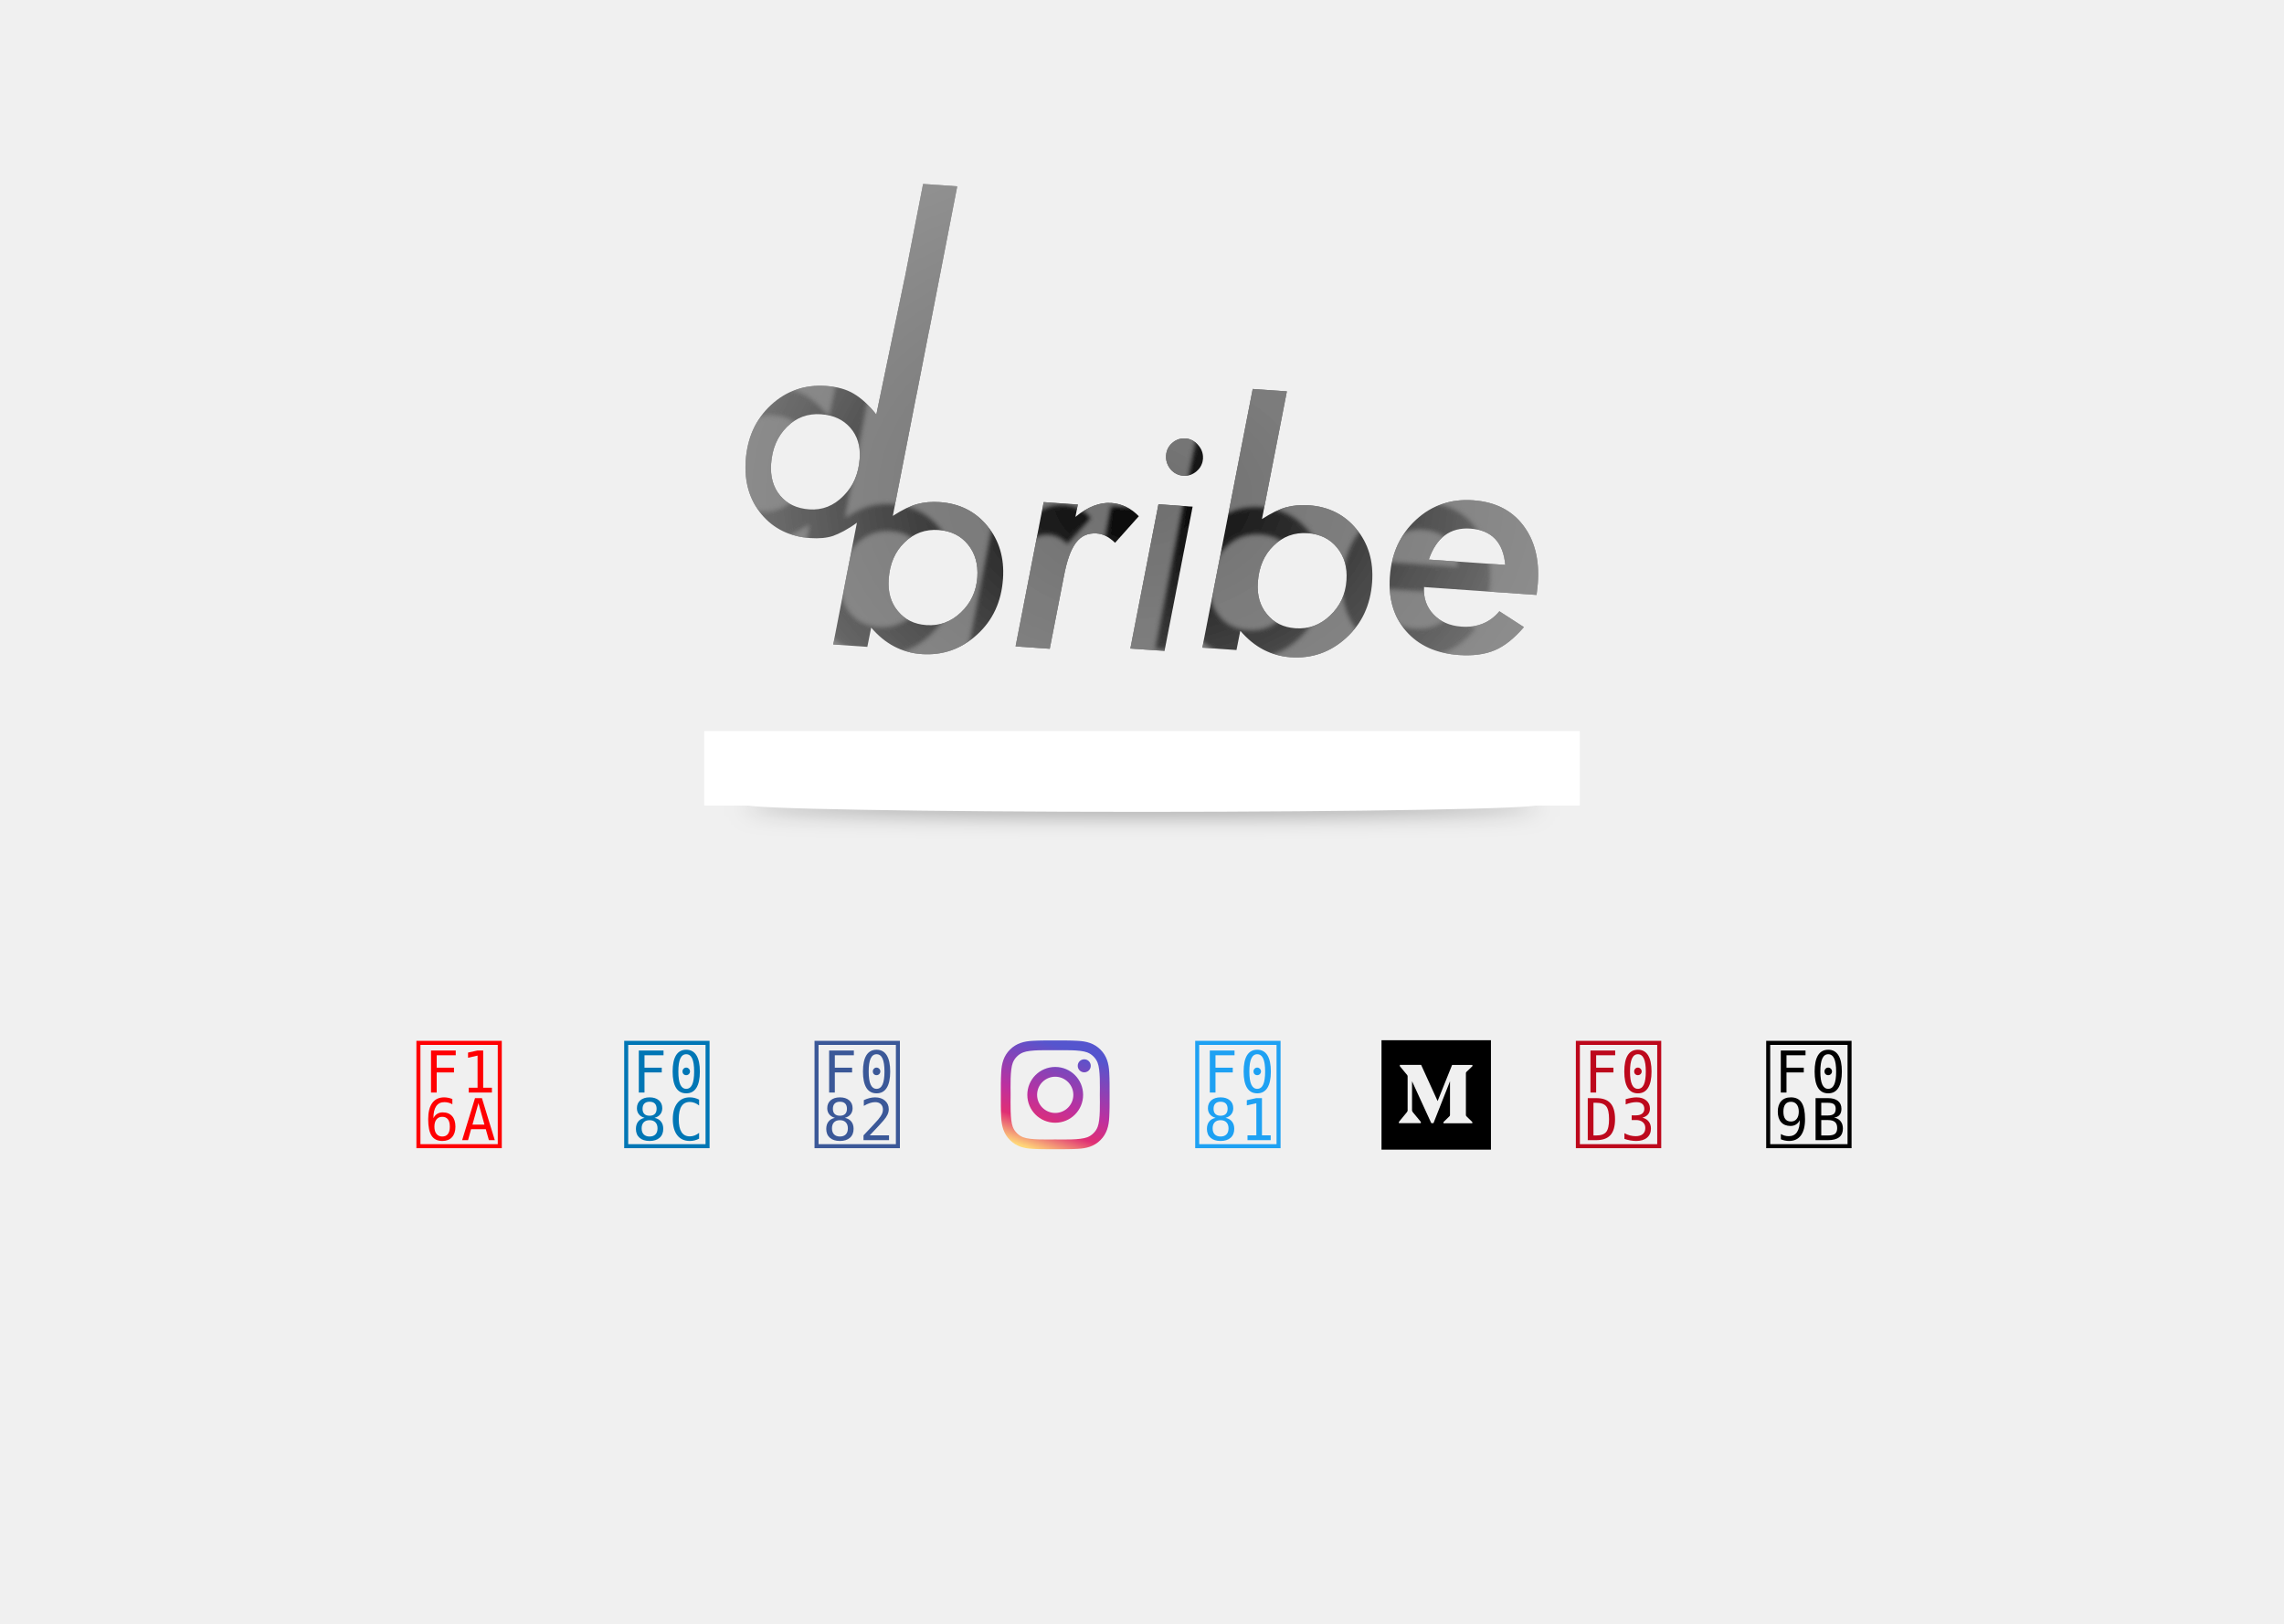
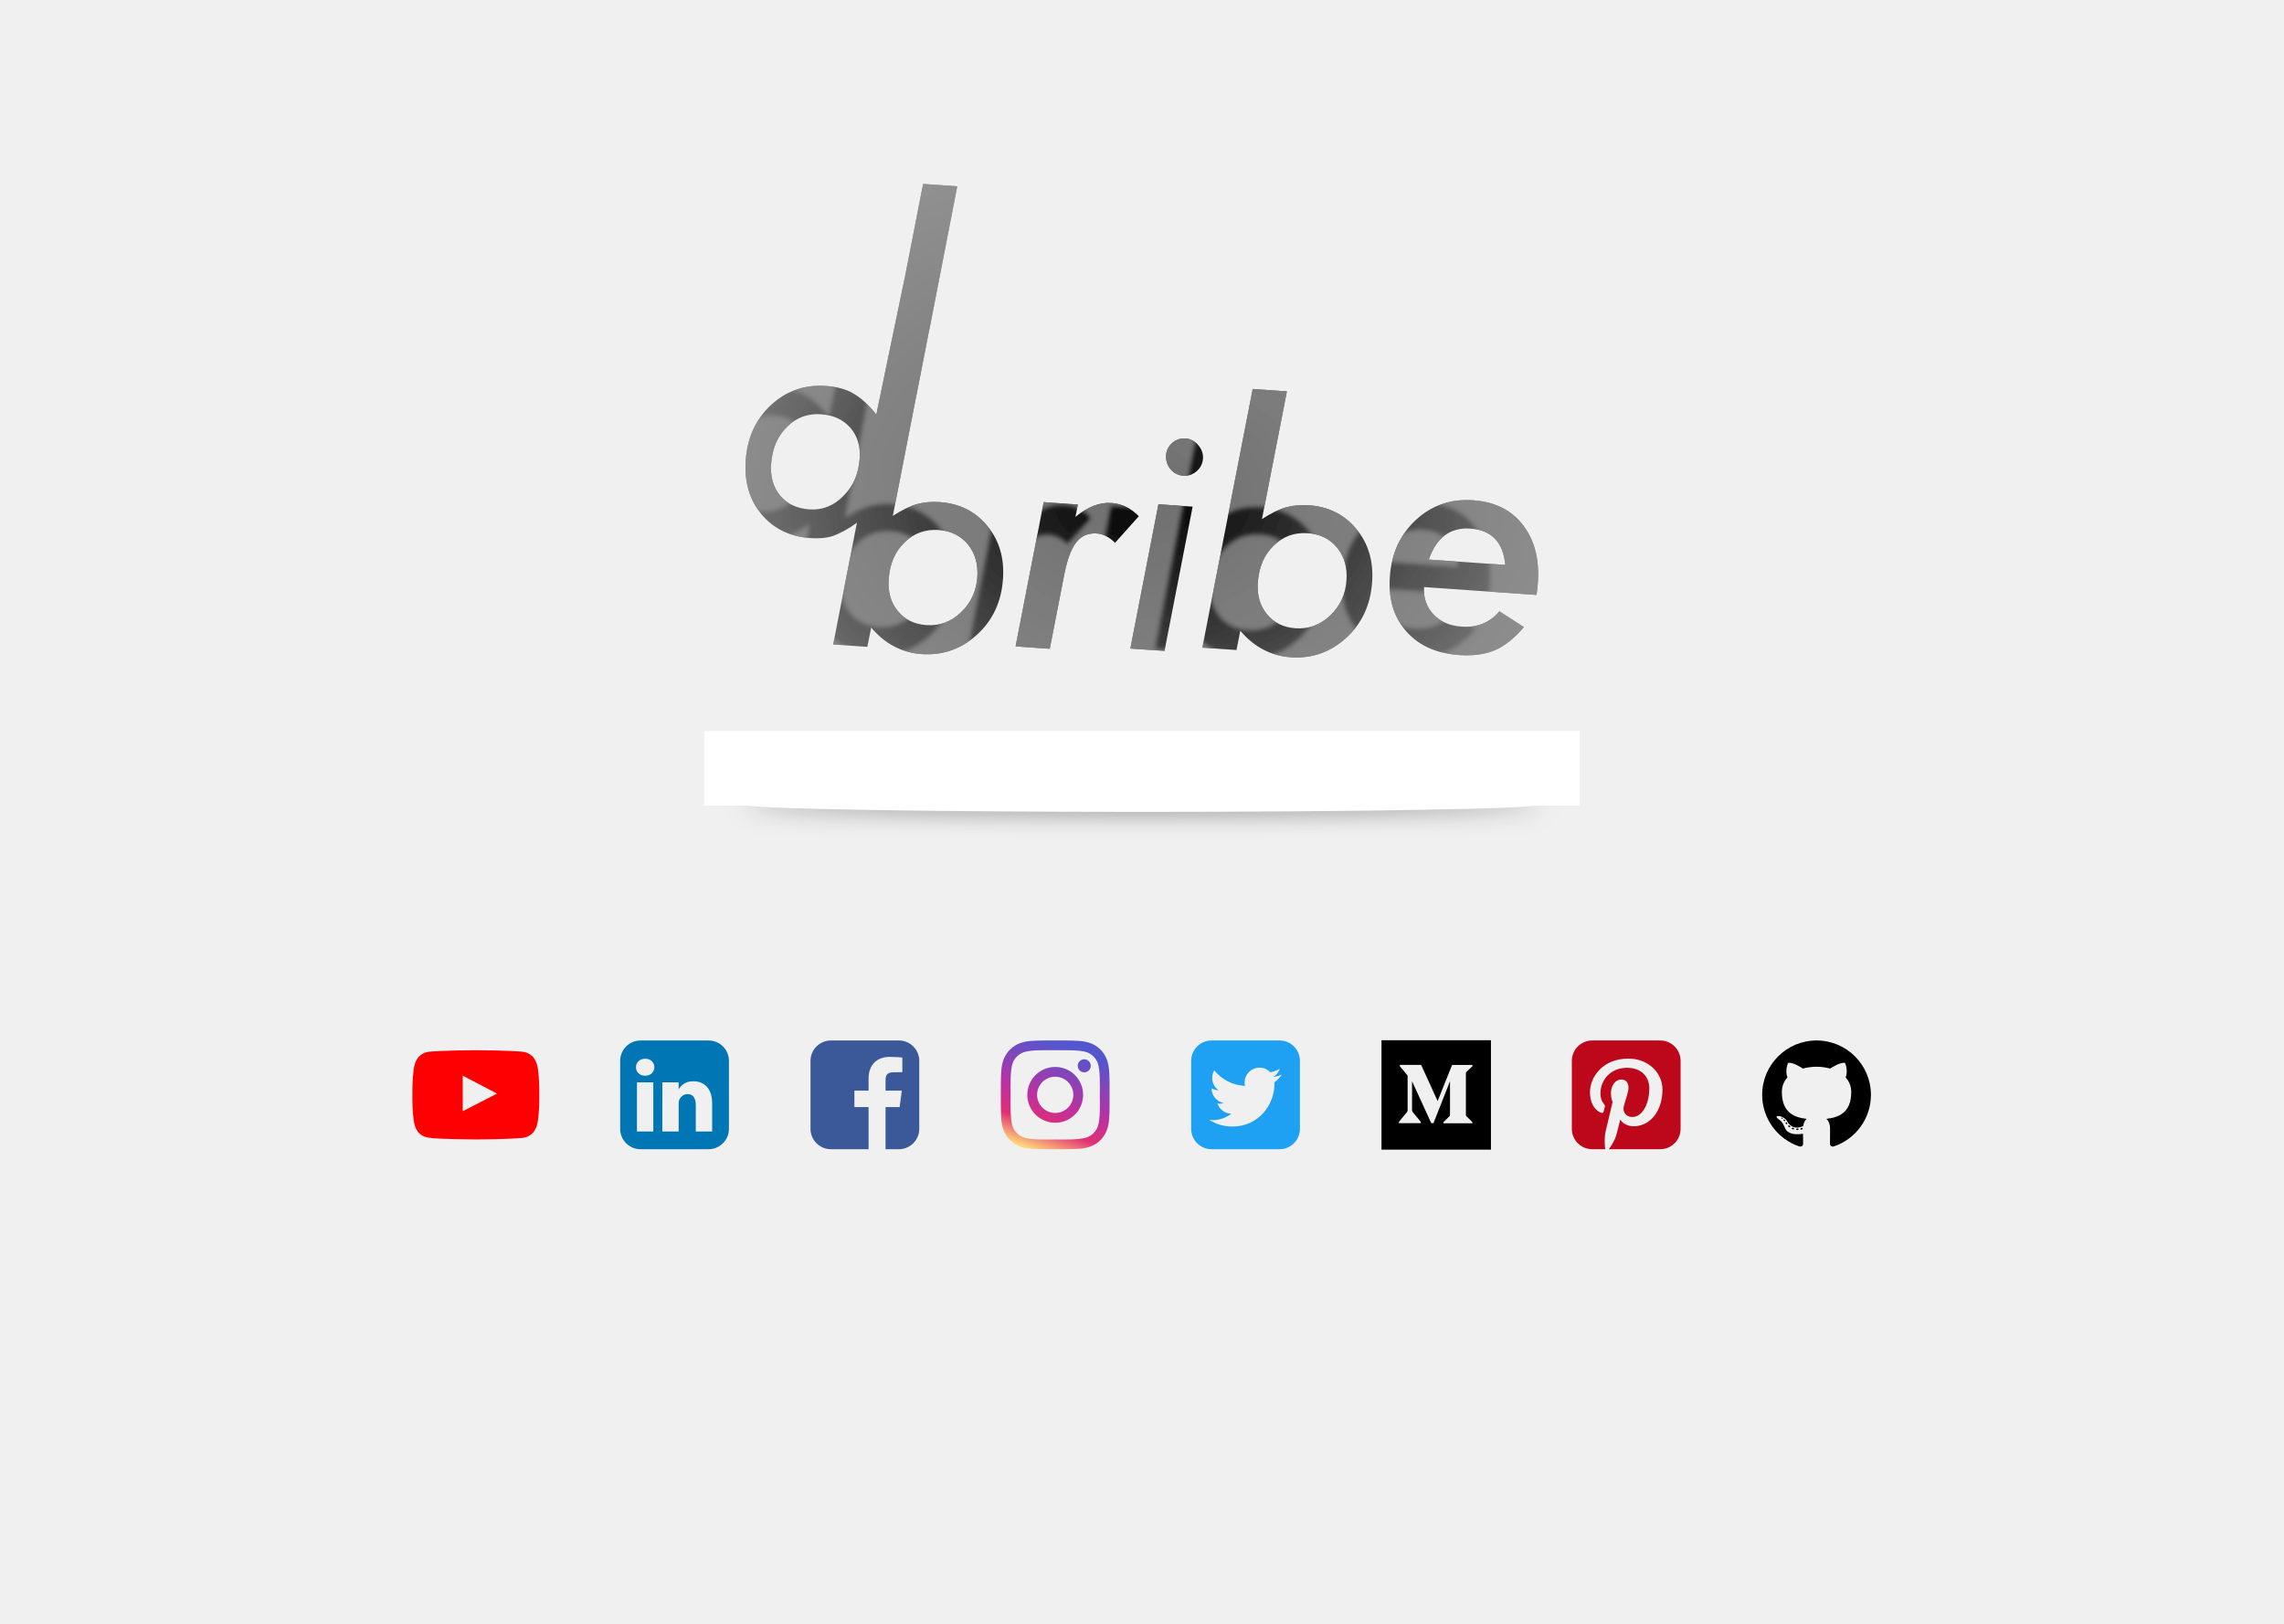
<svg xmlns="http://www.w3.org/2000/svg" xmlns:xlink="http://www.w3.org/1999/xlink" width="1440px" height="1024px" viewBox="0 0 1440 1024" version="1.1">
  <defs>
    <radialGradient cx="50%" cy="65.721%" fx="50%" fy="65.721%" r="100%" gradientTransform="translate(0.5,0.657214),scale(0.597453,1),rotate(90),scale(1,1.363791),translate(-0.5,-0.657214)" id="radialGradient-1">
      <stop stop-color="#000000" offset="0%" />
      <stop stop-color="#B8B8B8" offset="100%" />
    </radialGradient>
    <path d="M679.555,318.147 L678.029,325.97 C685.784,319.594 693.364,316.665 700.767,317.183 C707.262,317.637 713.006,320.421 718,325.534 L703.024,342.304 C699.299,338.65 695.455,336.684 691.494,336.407 C688.766,336.216 686.326,336.584 684.172,337.51 C682.019,338.437 680.099,339.999 678.411,342.198 C676.724,344.397 675.25,347.28 673.989,350.846 C672.728,354.413 671.628,358.708 670.689,363.733 L661.837,409.125 L640.308,407.619 L658.025,316.641 L679.555,318.147 Z M540.263,329.617 C534.814,333.694 529.015,336.619 525.173,337.974 C521.232,339.265 516.437,339.713 510.787,339.318 C497.927,338.418 487.704,333.429 480.116,324.349 C472.532,315.204 469.212,303.877 470.157,290.368 C471.165,275.95 476.484,264.281 486.114,255.361 C495.744,246.44 507.346,242.455 520.92,243.404 C527.869,243.89 533.63,245.5 538.203,248.235 C542.966,251.048 547.522,255.154 552.499,261.441 L570.32,175.664 L570.362,175.668 L581.982,116 L603.511,117.505 L585.794,208.483 L585.741,208.48 L577.859,248.878 L577.768,249.087 L562.889,325.343 C568.835,321.517 573.935,319.035 578.192,317.897 C582.648,316.707 587.409,316.29 592.474,316.644 C604.944,317.516 614.938,322.522 622.457,331.663 C629.98,340.738 633.281,351.868 632.359,365.052 C631.346,379.535 625.892,391.26 615.998,400.227 C606.03,409.319 594.356,413.398 580.977,412.462 C568.508,411.59 557.933,406.021 549.253,395.755 L546.836,407.921 L525.306,406.415 L540.263,329.617 Z M751.913,319.505 L734.195,410.483 L712.666,408.978 L730.383,318 L751.913,319.505 Z M541.999,289.182 C542.544,281.389 540.582,274.921 536.112,269.779 C531.642,264.637 525.51,261.793 517.717,261.248 C509.274,260.658 502.072,263.32 496.111,269.233 C490.15,275.147 486.834,282.91 486.161,292.522 C485.594,300.64 487.508,307.333 491.904,312.6 C496.304,317.803 502.433,320.679 510.292,321.228 C518.475,321.8 525.623,318.972 531.737,312.742 C537.906,306.648 541.327,298.794 541.999,289.182 Z M616.173,363.943 C616.745,355.759 614.778,348.9 610.27,343.363 C605.762,337.827 599.612,334.787 591.818,334.242 C583.376,333.651 576.176,336.28 570.22,342.129 C564.272,347.848 560.96,355.546 560.284,365.223 C559.716,373.341 561.63,380.034 566.026,385.301 C570.413,390.698 576.405,393.663 584.004,394.194 C592.382,394.78 599.649,392.123 605.805,386.223 C612.09,380.332 615.546,372.905 616.173,363.943 Z M758.437,289.309 C758.219,292.426 756.894,295.042 754.462,297.156 C752.03,299.271 749.223,300.216 746.041,299.994 C742.858,299.771 740.18,298.409 738.005,295.908 C735.905,293.281 734.966,290.376 735.188,287.194 C735.411,284.012 736.703,281.393 739.066,279.34 C741.498,277.226 744.273,276.278 747.39,276.496 C750.572,276.718 753.249,278.113 755.419,280.679 C757.658,283.185 758.664,286.062 758.437,289.309 Z M811.339,246.798 L795.623,327.343 C801.569,323.517 806.67,321.035 810.926,319.897 C815.382,318.707 820.143,318.29 825.209,318.644 C837.678,319.516 847.672,324.522 855.191,333.663 C862.714,342.738 866.015,353.868 865.093,367.052 C864.08,381.535 858.627,393.26 848.732,402.227 C838.764,411.319 827.09,415.398 813.712,414.462 C801.242,413.59 790.667,408.021 781.987,397.755 L779.57,409.921 L758.041,408.415 L789.809,245.293 L811.339,246.798 Z M848.908,365.943 C849.48,357.759 847.512,350.9 843.004,345.363 C838.497,339.827 832.346,336.787 824.553,336.242 C816.11,335.651 808.91,338.28 802.954,344.129 C797.007,349.848 793.695,357.546 793.018,367.223 C792.45,375.341 794.364,382.034 798.76,387.301 C803.147,392.698 809.14,395.663 816.738,396.194 C825.116,396.78 832.383,394.123 838.539,388.223 C844.825,382.332 848.281,374.905 848.908,365.943 Z M897.837,370.214 C897.365,376.969 899.315,382.685 903.687,387.363 C908.123,392.046 914.011,394.644 921.35,395.157 C931.417,395.861 939.408,392.635 945.326,385.478 L960.78,395.467 C954.668,402.61 948.552,407.469 942.433,410.043 C936.245,412.678 928.669,413.682 919.707,413.055 C905.484,412.06 894.444,407.079 886.587,398.111 C878.729,389.142 875.291,377.644 876.272,363.616 C877.299,348.938 882.801,336.988 892.778,327.766 C902.686,318.604 914.687,314.516 928.78,315.501 C942.419,316.455 952.858,321.623 960.099,331.005 C967.465,340.461 970.626,352.658 969.581,367.595 C969.472,369.154 969.198,371.68 968.758,375.173 L897.837,370.214 Z M949.029,356.234 C947.746,341.917 940.415,334.29 927.036,333.355 C914.372,332.469 905.629,338.972 900.807,352.862 L949.029,356.234 Z" id="path-2" />
    <filter x="-0.0%" y="-0.0%" width="100.0%" height="100.0%" filterUnits="objectBoundingBox" id="filter-3">
      <feGaussianBlur stdDeviation="0" in="SourceGraphic" />
    </filter>
    <filter x="-3.3%" y="-5.5%" width="106.6%" height="111.1%" filterUnits="objectBoundingBox" id="filter-4">
      <feGaussianBlur stdDeviation="1.5" in="SourceAlpha" result="shadowBlurInner1" />
      <feOffset dx="-30" dy="1" in="shadowBlurInner1" result="shadowOffsetInner1" />
      <feComposite in="shadowOffsetInner1" in2="SourceAlpha" operator="arithmetic" k2="-1" k3="1" result="shadowInnerInner1" />
      <feColorMatrix values="0 0 0 0 0.577   0 0 0 0 0.577   0 0 0 0 0.577  0 0 0 0.5 0" type="matrix" in="shadowInnerInner1" />
    </filter>
    <filter x="-3.3%" y="-5.5%" width="106.6%" height="111.1%" filterUnits="objectBoundingBox" id="filter-5">
      <feGaussianBlur stdDeviation="1.5" in="SourceAlpha" result="shadowBlurInner1" />
      <feOffset dx="-30" dy="1" in="shadowBlurInner1" result="shadowOffsetInner1" />
      <feComposite in="shadowOffsetInner1" in2="SourceAlpha" operator="arithmetic" k2="-1" k3="1" result="shadowInnerInner1" />
      <feColorMatrix values="0 0 0 0 0.577   0 0 0 0 0.577   0 0 0 0 0.577  0 0 0 0.5 0" type="matrix" in="shadowInnerInner1" />
    </filter>
    <linearGradient x1="45.372%" y1="2.21%" x2="13.134%" y2="94.668%" id="linearGradient-6">
      <stop stop-color="#5555CE" offset="0%" />
      <stop stop-color="#BD309F" offset="51.759%" />
      <stop stop-color="#E02F74" offset="75.158%" />
      <stop stop-color="#FFD879" offset="100%" />
    </linearGradient>
    <ellipse id="path-7" cx="720" cy="507.5" rx="250" ry="4.5" />
    <filter x="-4.5%" y="-250.0%" width="109.0%" height="600.0%" filterUnits="objectBoundingBox" id="filter-8">
      <feOffset dx="0" dy="0" in="SourceAlpha" result="shadowOffsetOuter1" />
      <feGaussianBlur stdDeviation="7.5" in="shadowOffsetOuter1" result="shadowBlurOuter1" />
      <feColorMatrix values="0 0 0 0 0   0 0 0 0 0   0 0 0 0 0  0 0 0 0.5 0" type="matrix" in="shadowBlurOuter1" />
    </filter>
  </defs>
  <g id="Desktop-HD" stroke="none" stroke-width="1" fill="none" fill-rule="evenodd">
    <g id="dbribe" filter="url(#filter-3)">
      <use fill="url(#radialGradient-1)" fill-rule="evenodd" xlink:href="#path-2" />
      <use fill="black" fill-opacity="1" filter="url(#filter-4)" xlink:href="#path-2" />
      <use fill="black" fill-opacity="1" filter="url(#filter-5)" xlink:href="#path-2" />
    </g>
    <g id="Group" transform="translate(260, 650)">
-       <text id="youtube-play---FontAwesome" font-family="FontAwesome" font-size="80" font-weight="normal" fill="#FF0002">
-         <tspan x="0" y="69"></tspan>
-       </text>
-       <text id="linkedin-square---FontAwesome" font-family="FontAwesome" font-size="80" font-weight="normal" fill="#0076B5">
-         <tspan x="131" y="69"></tspan>
-       </text>
-       <text id="facebook-square---FontAwesome" font-family="FontAwesome" font-size="80" font-weight="normal" fill="#3B5898">
-         <tspan x="251" y="69"></tspan>
-       </text>
+       <path d="M31.741,50.786 L53.348,39.625 L31.741,28.33 L31.741,50.786 Z M40,12.304 C56.83,12.304 67.991,13.107 67.991,13.107 C69.554,13.286 72.991,13.286 76.027,16.5 C76.027,16.5 78.482,18.911 79.197,24.446 C80.045,30.92 80,37.393 80,37.393 L80,43.464 C80,43.464 80.045,49.937 79.197,56.411 C78.482,61.902 76.027,64.357 76.027,64.357 C72.991,67.527 69.554,67.527 67.991,67.705 C67.991,67.705 56.83,68.554 40,68.554 C19.196,68.375 12.813,67.75 12.813,67.75 C11.027,67.437 7.009,67.527 3.973,64.357 C3.973,64.357 1.518,61.902 0.804,56.411 C-0.045,49.937 5.15538133e-17,43.464 5.15538133e-17,43.464 L5.15538133e-17,37.393 C5.15538133e-17,37.393 -0.045,30.92 0.804,24.446 C1.518,18.911 3.973,16.5 3.973,16.5 C7.009,13.286 10.446,13.286 12.009,13.107 C12.009,13.107 23.17,12.304 40,12.304 Z" id="youtube-play---FontAwesome" fill="#FF0002" />
+       <path d="M141.58,63.554 L151.893,63.554 L151.893,32.571 L141.58,32.571 L141.58,63.554 Z M152.563,23.018 C152.518,19.982 150.33,17.661 146.804,17.661 C143.277,17.661 140.955,19.982 140.955,23.018 C140.955,25.964 143.188,28.375 146.67,28.375 L146.714,28.375 C150.33,28.375 152.563,25.964 152.563,23.018 Z M167.875,36.939 L167.875,37.08 L167.786,37.08 C167.815,37.034 167.845,36.986 167.875,36.939 Z M167.875,36.939 L167.875,32.571 L157.563,32.571 C157.563,32.571 157.696,35.473 157.563,63.554 L167.875,63.554 L167.875,46.232 C167.875,45.339 167.92,44.402 168.188,43.732 C168.946,41.902 170.643,39.982 173.5,39.982 C177.205,39.982 178.679,42.795 178.679,46.991 L178.679,63.554 L188.991,63.554 L188.991,45.786 C188.991,36.277 183.902,31.857 177.116,31.857 C171.701,31.857 169.234,34.804 167.875,36.939 Z M199.572,19 L199.572,61.857 C199.572,68.955 193.813,74.714 186.714,74.714 L143.857,74.714 C136.759,74.714 131,68.955 131,61.857 L131,19 C131,11.902 136.759,6.143 143.857,6.143 L186.714,6.143 C193.813,6.143 199.572,11.902 199.572,19 Z" id="linkedin-square---FontAwesome" fill="#0076B5" />
+       <path d="M306.714,6.143 C313.813,6.143 319.572,11.902 319.572,19 L319.572,61.857 C319.572,68.955 313.813,74.714 306.714,74.714 L298.321,74.714 L298.321,48.152 L307.205,48.152 L308.545,37.795 L298.321,37.795 L298.321,31.187 C298.321,28.196 299.125,26.187 303.455,26.187 L308.902,26.143 L308.902,16.902 C307.964,16.768 304.705,16.5 300.955,16.5 C293.054,16.5 287.607,21.321 287.607,30.161 L287.607,37.795 L278.679,37.795 L278.679,48.152 L287.607,48.152 L287.607,74.714 L263.857,74.714 C256.759,74.714 251,68.955 251,61.857 L251,19 C251,11.902 256.759,6.143 263.857,6.143 L306.714,6.143 Z" id="facebook-square---FontAwesome" fill="#3B5898" />
      <path d="M416.714,40.429 C416.714,34.134 411.58,29 405.286,29 C398.991,29 393.857,34.134 393.857,40.429 C393.857,46.723 398.991,51.857 405.286,51.857 C411.58,51.857 416.714,46.723 416.714,40.429 Z M422.875,40.429 C422.875,50.161 415.018,58.018 405.286,58.018 C395.554,58.018 387.696,50.161 387.696,40.429 C387.696,30.696 395.554,22.839 405.286,22.839 C415.018,22.839 422.875,30.696 422.875,40.429 Z M427.696,22.125 C427.696,24.402 425.866,26.232 423.589,26.232 C421.313,26.232 419.482,24.402 419.482,22.125 C419.482,19.848 421.313,18.018 423.589,18.018 C425.866,18.018 427.696,19.848 427.696,22.125 Z M405.286,12.304 C400.286,12.304 389.571,11.902 385.063,13.687 C383.5,14.312 382.339,15.071 381.134,16.277 C379.929,17.482 379.17,18.643 378.545,20.205 C376.759,24.714 377.161,35.429 377.161,40.429 C377.161,45.429 376.759,56.143 378.545,60.652 C379.17,62.214 379.929,63.375 381.134,64.58 C382.339,65.786 383.5,66.545 385.063,67.17 C389.571,68.955 400.286,68.554 405.286,68.554 C410.286,68.554 421,68.955 425.509,67.17 C427.071,66.545 428.232,65.786 429.438,64.58 C430.643,63.375 431.402,62.214 432.027,60.652 C433.813,56.143 433.411,45.429 433.411,40.429 C433.411,35.429 433.813,24.714 432.027,20.205 C431.402,18.643 430.643,17.482 429.438,16.277 C428.232,15.071 427.071,14.312 425.509,13.687 C421,11.902 410.286,12.304 405.286,12.304 Z M439.572,40.429 C439.572,45.161 439.616,49.848 439.348,54.58 C439.08,60.071 437.83,64.937 433.813,68.955 C429.795,72.973 424.929,74.223 419.438,74.491 C414.705,74.759 410.018,74.714 405.286,74.714 C400.554,74.714 395.866,74.759 391.134,74.491 C385.643,74.223 380.777,72.973 376.759,68.955 C372.741,64.937 371.491,60.071 371.223,54.58 C370.955,49.848 371,45.161 371,40.429 C371,35.696 370.955,31.009 371.223,26.277 C371.491,20.786 372.741,15.92 376.759,11.902 C380.777,7.884 385.643,6.634 391.134,6.366 C395.866,6.098 400.554,6.143 405.286,6.143 C410.018,6.143 414.705,6.098 419.438,6.366 C424.929,6.634 429.795,7.884 433.813,11.902 C437.83,15.92 439.08,20.786 439.348,26.277 C439.616,31.009 439.572,35.696 439.572,40.429 Z" id="instagram---FontAwesome" fill="url(#linearGradient-6)" />
-       <text id="twitter-square---FontAwesome" font-family="FontAwesome" font-size="80" font-weight="normal" fill="#1EA1F3">
-         <tspan x="491" y="69"></tspan>
-       </text>
-       <text id="github---FontAwesome" font-family="FontAwesome" font-size="80" font-weight="normal" fill="#000000">
-         <tspan x="851" y="69"></tspan>
-       </text>
+       <path d="M548.143,27.661 C546.446,28.42 544.661,28.911 542.741,29.179 C544.705,28.018 546.179,26.143 546.893,23.955 C545.063,25.027 543.054,25.83 540.911,26.232 C539.214,24.402 536.759,23.286 534.08,23.286 C528.902,23.286 524.705,27.482 524.705,32.661 C524.705,33.375 524.75,34.134 524.929,34.804 C517.116,34.402 510.196,30.696 505.554,24.982 C504.75,26.366 504.259,28.018 504.259,29.714 C504.259,32.973 505.777,35.83 508.321,37.527 C506.759,37.482 505.286,37.036 503.857,36.366 L503.857,36.455 C503.857,41.009 507.295,44.804 511.58,45.652 C510.777,45.875 510.152,46.009 509.304,46.009 C508.723,46.009 508.143,45.92 507.563,45.83 C508.768,49.536 512.205,52.259 516.313,52.348 C513.098,54.848 509.08,56.366 504.661,56.366 C503.902,56.366 503.143,56.321 502.429,56.232 C506.58,58.866 511.491,60.429 516.804,60.429 C534.036,60.429 543.5,46.143 543.5,33.732 C543.5,33.33 543.5,32.929 543.455,32.527 C545.286,31.232 546.893,29.58 548.143,27.661 Z M559.572,19 L559.572,61.857 C559.572,68.955 553.813,74.714 546.714,74.714 L503.857,74.714 C496.759,74.714 491,68.955 491,61.857 L491,19 C491,11.902 496.759,6.143 503.857,6.143 L546.714,6.143 C553.813,6.143 559.572,11.902 559.572,19 Z" id="twitter-square---FontAwesome" fill="#1EA1F3" />
+       <path d="M885.286,6.143 C904.214,6.143 919.572,21.5 919.572,40.429 C919.572,55.562 909.75,68.42 896.134,72.973 C894.393,73.286 893.768,72.214 893.768,71.321 C893.768,70.205 893.813,66.5 893.813,61.902 C893.813,58.687 892.741,56.634 891.491,55.562 C899.125,54.714 907.161,51.812 907.161,38.643 C907.161,34.893 905.821,31.857 903.634,29.446 C903.991,28.554 905.152,25.071 903.277,20.339 C900.42,19.446 893.857,23.866 893.857,23.866 C891.134,23.107 888.188,22.705 885.286,22.705 C882.384,22.705 879.438,23.107 876.714,23.866 C876.714,23.866 870.152,19.446 867.295,20.339 C865.42,25.071 866.58,28.554 866.938,29.446 C864.75,31.857 863.411,34.893 863.411,38.643 C863.411,51.768 871.402,54.714 879.036,55.562 C878.054,56.455 877.161,57.973 876.848,60.161 C874.884,61.054 869.884,62.571 866.893,57.304 C865.018,54.045 861.625,53.777 861.625,53.777 C858.277,53.732 861.402,55.875 861.402,55.875 C863.634,56.902 865.196,60.875 865.196,60.875 C867.205,66.991 876.759,64.937 876.759,64.937 C876.759,67.795 876.804,70.473 876.804,71.321 C876.804,72.214 876.179,73.286 874.438,72.973 C860.821,68.42 851,55.562 851,40.429 C851,21.5 866.357,6.143 885.286,6.143 Z M863.991,55.384 C863.902,55.562 863.634,55.607 863.411,55.473 C863.143,55.339 863.009,55.116 863.098,54.937 C863.188,54.804 863.411,54.759 863.679,54.848 C863.946,54.982 864.08,55.205 863.991,55.384 Z M865.375,56.902 C865.196,57.08 864.884,56.991 864.661,56.768 C864.438,56.5 864.393,56.187 864.571,56.054 C864.75,55.875 865.063,55.964 865.286,56.187 C865.509,56.455 865.554,56.768 865.375,56.902 Z M866.714,58.911 C866.536,59.045 866.179,58.911 865.955,58.598 C865.732,58.286 865.732,57.929 865.955,57.795 C866.179,57.616 866.536,57.75 866.714,58.062 C866.938,58.375 866.938,58.732 866.714,58.911 Z M868.589,60.786 C868.411,61.009 868.009,60.964 867.696,60.652 C867.384,60.384 867.295,59.982 867.518,59.804 C867.696,59.58 868.098,59.625 868.411,59.937 C868.679,60.205 868.768,60.607 868.589,60.786 Z M871.134,61.902 C871.045,62.17 870.643,62.304 870.286,62.17 C869.884,62.08 869.616,61.768 869.705,61.5 C869.795,61.232 870.196,61.098 870.554,61.187 C870.955,61.321 871.223,61.634 871.134,61.902 Z M873.946,62.125 C873.946,62.393 873.634,62.616 873.232,62.616 C872.786,62.661 872.473,62.437 872.473,62.125 C872.473,61.857 872.786,61.634 873.188,61.634 C873.589,61.589 873.946,61.812 873.946,62.125 Z M876.536,61.679 C876.58,61.946 876.313,62.214 875.911,62.304 C875.509,62.393 875.152,62.214 875.107,61.946 C875.063,61.634 875.33,61.366 875.732,61.277 C876.134,61.232 876.491,61.411 876.536,61.679 Z" id="github---FontAwesome" fill="#000000" />
      <g id="medium" transform="translate(611, 6)" fill="#000000" fill-rule="nonzero">
        <path d="M0,0 L0,69 L69,69 L69,0 L0,0 Z M57.325,16.341 L53.629,19.884 C53.306,20.13 53.152,20.531 53.213,20.916 L53.213,46.991 C53.152,47.391 53.306,47.792 53.629,48.023 L57.248,51.565 L57.248,52.351 L39.074,52.351 L39.074,51.596 L42.817,47.961 C43.187,47.592 43.187,47.484 43.187,46.929 L43.187,25.844 L32.775,52.274 L31.373,52.274 L19.252,25.844 L19.252,43.556 C19.144,44.296 19.406,45.05 19.93,45.589 L24.797,51.488 L24.797,52.274 L10.966,52.274 L10.966,51.488 L15.833,45.589 C16.357,45.05 16.588,44.296 16.465,43.556 L16.465,23.072 C16.526,22.502 16.31,21.948 15.879,21.562 L11.551,16.341 L11.551,15.556 L24.997,15.556 L35.378,38.35 L44.511,15.571 L57.325,15.571 L57.325,16.341 Z" id="Shape" />
      </g>
-       <text id="pinterest-square---FontAwesome" font-family="FontAwesome" font-size="80" font-weight="normal" fill="#BD081C">
-         <tspan x="731" y="69"></tspan>
-       </text>
+       <path d="M786.714,6.143 C793.813,6.143 799.572,11.902 799.572,19 L799.572,61.857 C799.572,68.955 793.813,74.714 786.714,74.714 L754.348,74.714 C755.821,72.616 758.232,69 759.17,65.339 C759.17,65.339 759.571,63.821 761.536,56.009 C762.741,58.286 766.179,60.25 769.839,60.25 C780.732,60.25 788.143,50.295 788.143,36.991 C788.143,26.946 779.616,17.571 766.67,17.571 C750.554,17.571 742.429,29.134 742.429,38.777 C742.429,44.58 744.661,49.759 749.393,51.723 C750.152,52.036 750.866,51.723 751.089,50.875 C751.223,50.295 751.58,48.777 751.759,48.152 C751.982,47.304 751.893,46.991 751.268,46.277 C749.929,44.625 749.036,42.571 749.036,39.58 C749.036,31.009 755.464,23.375 765.732,23.375 C774.839,23.375 779.839,28.911 779.839,36.366 C779.839,46.143 775.509,54.402 769.08,54.402 C765.554,54.402 762.875,51.455 763.723,47.839 C764.75,43.554 766.714,38.911 766.714,35.83 C766.714,33.062 765.241,30.741 762.161,30.741 C758.545,30.741 755.643,34.491 755.643,39.491 C755.643,39.491 755.643,42.705 756.714,44.893 C753.009,60.607 752.339,63.375 752.339,63.375 C751.357,67.482 751.759,72.259 752.027,74.714 L743.857,74.714 C736.759,74.714 731,68.955 731,61.857 L731,19 C731,11.902 736.759,6.143 743.857,6.143 L786.714,6.143 Z" id="pinterest-square---FontAwesome" fill="#BD081C" />
    </g>
    <g id="Oval">
      <use fill="black" fill-opacity="1" filter="url(#filter-8)" xlink:href="#path-7" />
      <use fill="#FFFFFF" fill-rule="evenodd" xlink:href="#path-7" />
    </g>
    <rect id="Rectangle" fill="#FFFFFF" x="444" y="461" width="552" height="47" />
  </g>
</svg>
